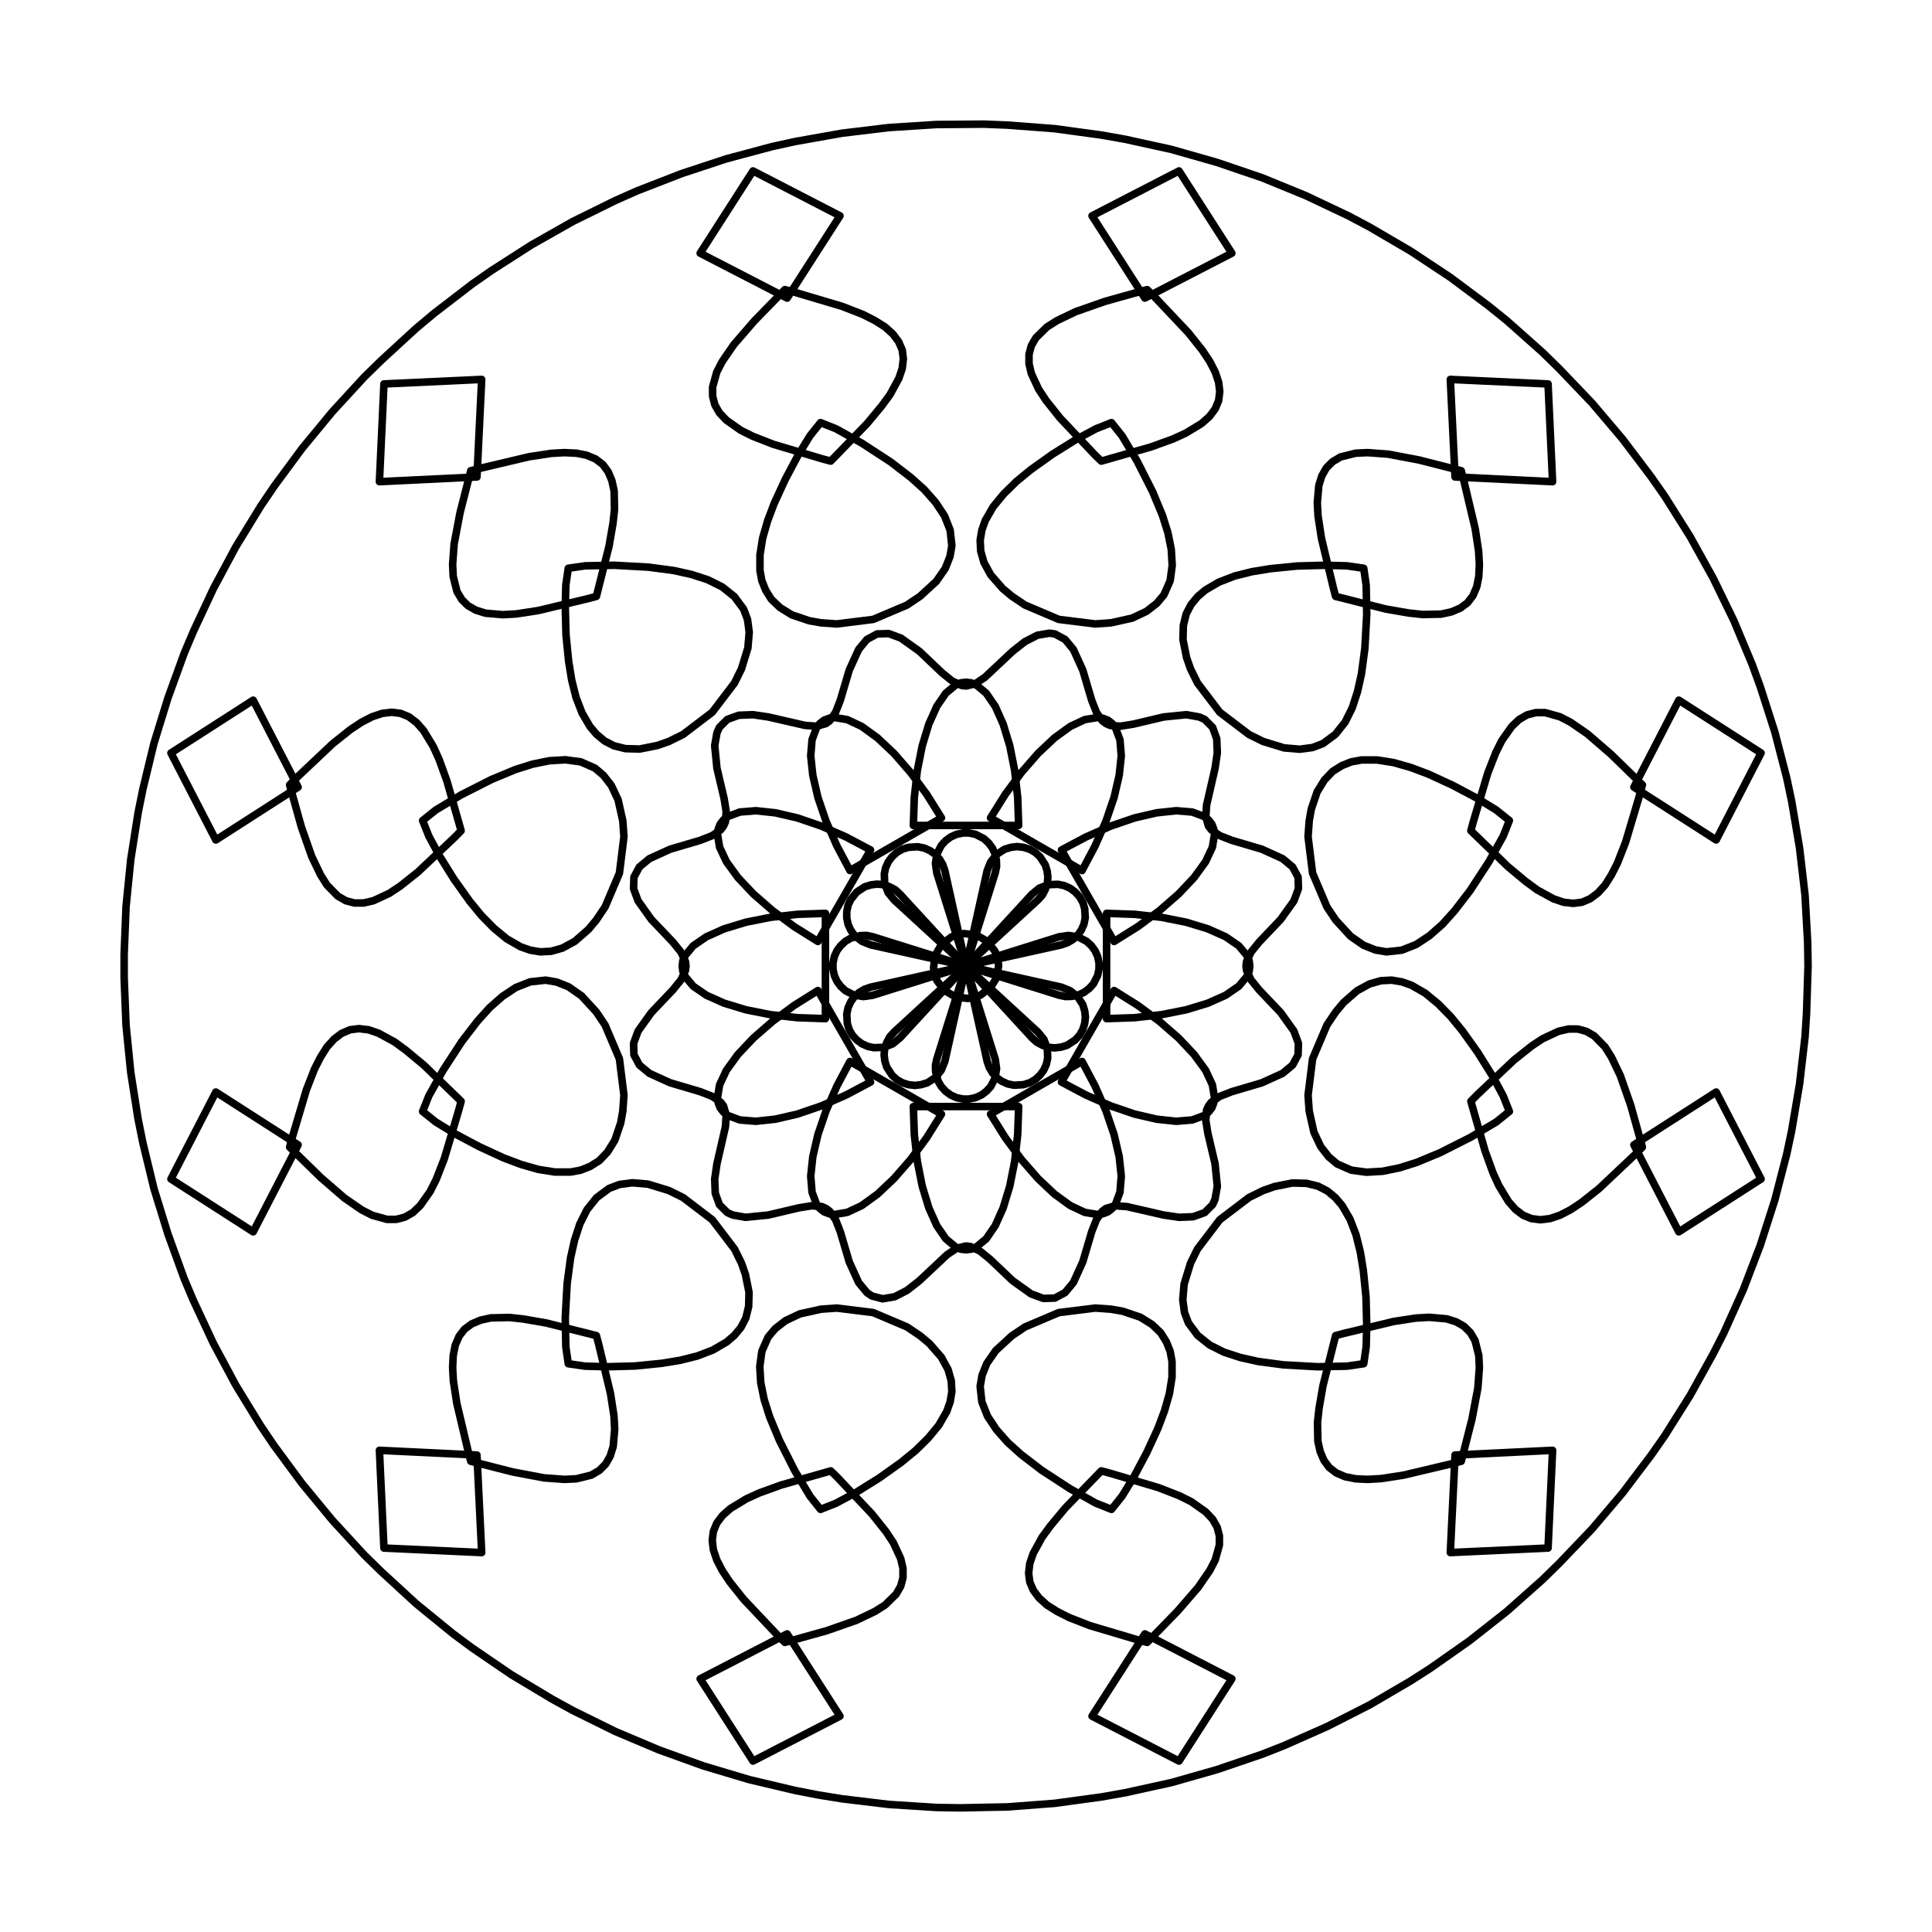
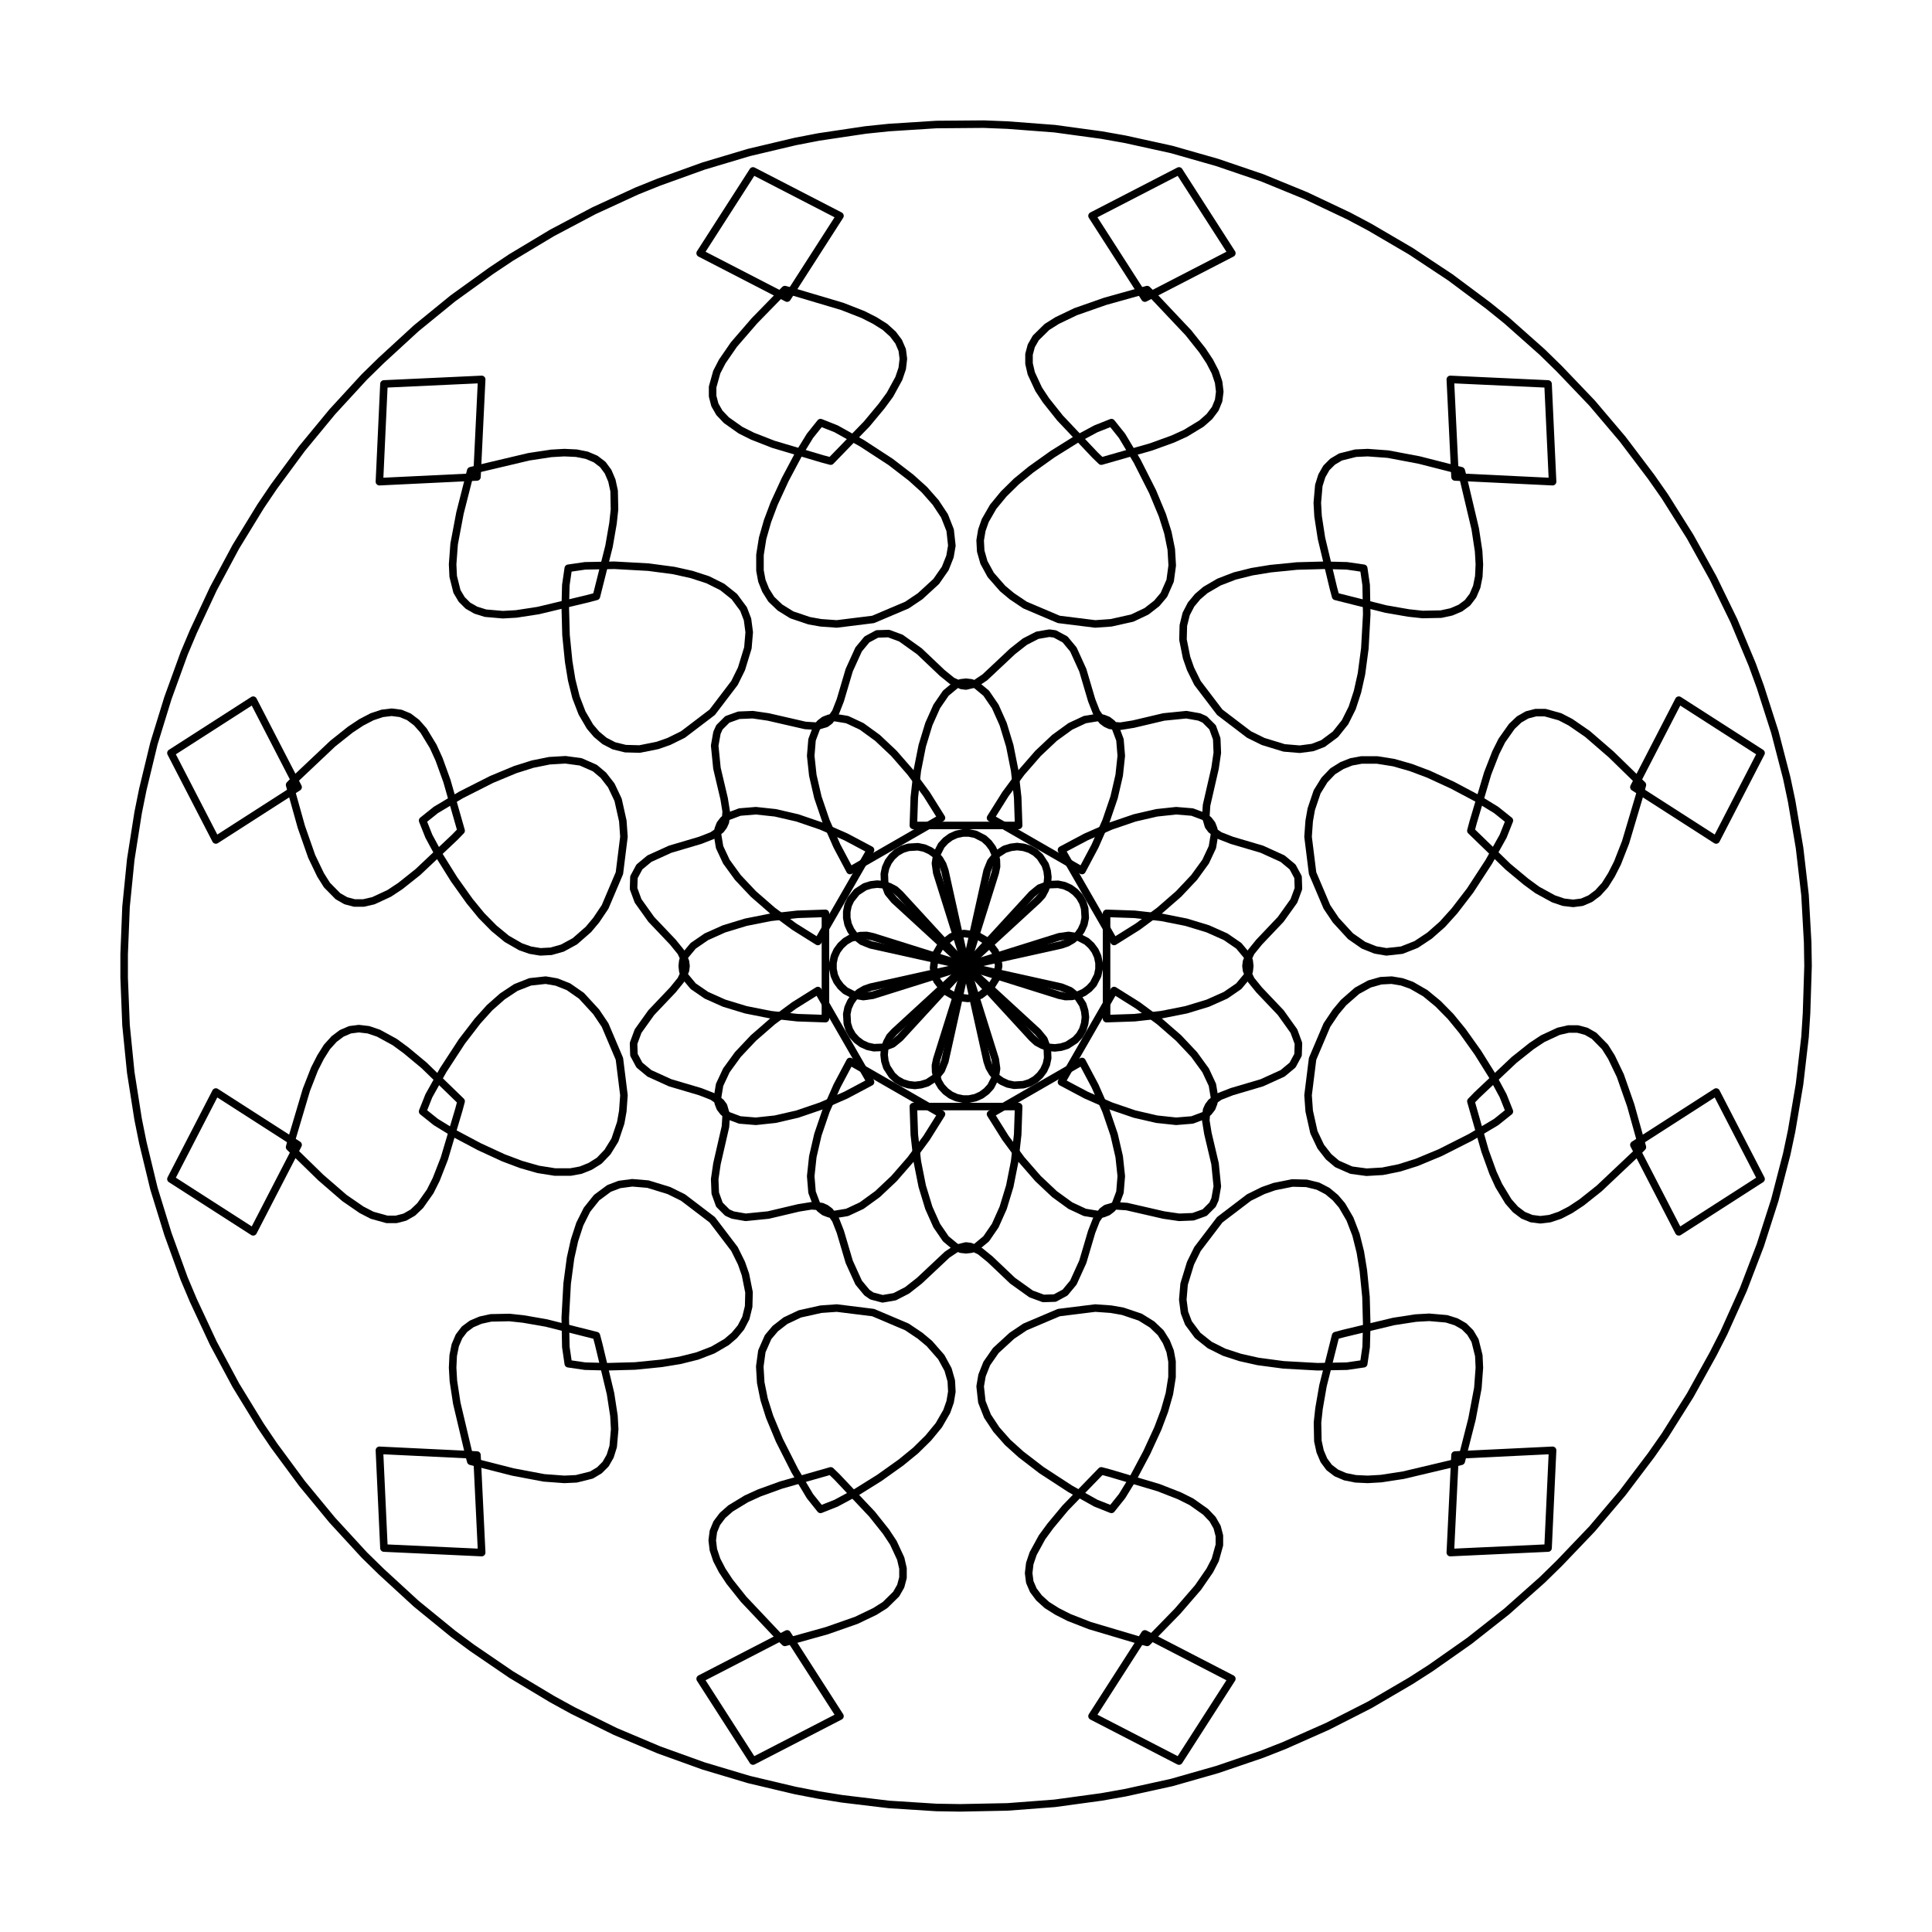
<svg xmlns="http://www.w3.org/2000/svg" viewBox="-512 -512 1024 1024">
  <rect x="-512" y="-512" width="1024" height="1024" fill="#ffffff" />
  <g fill="none" stroke="#000000" stroke-linecap="round" stroke-linejoin="round" stroke-width="4">
    <path d="M17.3 0L16.0 6.6L13.0 11.4L7.6 15.5L1.1 17.2L-5.5 16.4L-11.4 13.0L-15.5 7.6L-17.2 1.1L-16.4 -5.5L-13.0 -11.4L-7.6 -15.5L-1.1 -17.2L5.5 -16.4L11.4 -13.0L15.5 -7.6L17.2 -1.1Z" />
    <path d="M0 0L-15.5 -49.4L-16.2 -54.4L-15.4 -59.4L-13.1 -63.9L-10.8 -66.4L-8.1 -68.4L-5.0 -69.8L-1.6 -70.5L1.6 -70.5L5.0 -69.8L9.5 -67.5L12.0 -65.2L14.0 -62.5L15.4 -59.4L16.1 -56.1L16.2 -52.7L15.5 -49.4Z" />
    <path d="M0 0L11.2 -50.5L13.1 -55.2L16.3 -59.2L20.5 -61.9L23.8 -62.9L27.1 -63.3L30.5 -62.9L33.7 -61.9L36.7 -60.2L39.2 -57.9L42.0 -53.6L43.0 -50.4L43.4 -47.1L43.1 -43.7L42.0 -40.5L40.4 -37.5L38.1 -35.0Z" />
    <path d="M0 0L35.0 -38.1L38.9 -41.3L43.7 -43.1L48.8 -43.3L52.1 -42.6L55.2 -41.2L57.9 -39.2L60.2 -36.7L61.9 -33.7L62.9 -30.5L63.2 -25.5L62.5 -22.1L61.1 -19.0L59.2 -16.3L56.6 -14.0L53.7 -12.3L50.5 -11.2Z" />
    <path d="M0 0L49.4 -15.5L54.4 -16.2L59.4 -15.4L63.9 -13.1L66.4 -10.8L68.4 -8.1L69.8 -5.0L70.5 -1.6L70.5 1.6L69.8 5.0L67.5 9.5L65.2 12.0L62.5 14.0L59.4 15.4L56.1 16.1L52.7 16.2L49.4 15.5Z" />
    <path d="M0 0L50.5 11.2L55.2 13.1L59.2 16.3L61.9 20.5L62.9 23.8L63.3 27.1L62.9 30.5L61.9 33.7L60.2 36.7L57.9 39.2L53.6 42.0L50.4 43.0L47.1 43.4L43.7 43.1L40.5 42.0L37.5 40.4L35.0 38.1Z" />
    <path d="M0 0L38.1 35.0L41.3 38.9L43.1 43.7L43.3 48.8L42.6 52.1L41.2 55.2L39.2 57.9L36.7 60.2L33.7 61.9L30.5 62.9L25.5 63.2L22.1 62.5L19.0 61.1L16.3 59.2L14.0 56.6L12.3 53.7L11.2 50.5Z" />
    <path d="M0 0L15.5 49.4L16.2 54.4L15.4 59.4L13.1 63.9L10.8 66.4L8.1 68.4L5.0 69.8L1.6 70.5L-1.6 70.5L-5.0 69.8L-8.1 68.4L-10.8 66.4L-13.1 63.9L-14.8 61.0L-16.1 56.1L-16.2 52.7L-15.5 49.4Z" />
    <path d="M0 0L-11.2 50.5L-13.1 55.2L-16.3 59.2L-20.5 61.9L-23.8 62.9L-27.1 63.3L-30.5 62.9L-33.7 61.9L-36.7 60.2L-39.2 57.9L-42.0 53.6L-43.0 50.4L-43.4 47.1L-43.1 43.7L-42.0 40.5L-40.4 37.5L-38.1 35.0Z" />
    <path d="M0 0L-35.0 38.1L-38.9 41.3L-43.7 43.1L-48.8 43.3L-52.1 42.6L-55.2 41.2L-57.9 39.2L-60.2 36.7L-61.9 33.7L-62.9 30.5L-63.2 25.5L-62.5 22.1L-61.1 19.0L-59.2 16.3L-56.6 14.0L-53.7 12.3L-50.5 11.2Z" />
    <path d="M0 0L-49.4 15.5L-54.4 16.2L-59.4 15.4L-63.9 13.1L-66.4 10.8L-68.4 8.1L-69.8 5.0L-70.5 1.6L-70.5 -1.6L-69.8 -5.0L-68.4 -8.1L-66.4 -10.8L-63.9 -13.1L-61.0 -14.8L-56.1 -16.1L-52.7 -16.2L-49.4 -15.5Z" />
    <path d="M0 0L-50.5 -11.2L-55.2 -13.1L-59.2 -16.3L-61.1 -19.0L-62.5 -22.1L-63.2 -25.5L-63.2 -28.8L-62.5 -32.2L-61.1 -35.2L-57.9 -39.2L-53.6 -42.0L-50.4 -43.0L-47.1 -43.4L-43.7 -43.1L-40.5 -42.0L-37.5 -40.4L-35.0 -38.1Z" />
    <path d="M0 0L-38.1 -35.0L-41.3 -38.9L-43.1 -43.7L-43.3 -48.8L-42.6 -52.1L-41.2 -55.2L-39.2 -57.9L-36.7 -60.2L-33.7 -61.9L-30.5 -62.9L-25.5 -63.2L-22.1 -62.5L-19.0 -61.1L-16.3 -59.2L-14.0 -56.6L-12.3 -53.7L-11.2 -50.5Z" />
    <path d="M-27.9 -74.5L-27.4 -89.3L-25.8 -103.6L-23.2 -116.7L-19.7 -128.2L-15.5 -137.6L-10.7 -144.6L-5.4 -149L-2.7 -150.1L0 -150.4L2.7 -150.1L5.4 -149L10.7 -144.6L15.5 -137.6L19.7 -128.2L23.2 -116.7L25.8 -103.6L27.4 -89.3L27.9 -74.5Z" />
    <path d="M13.0 -78.5L20.9 -91.1L29.4 -102.6L38.2 -112.7L46.9 -120.9L55.3 -127L63.0 -130.6L69.7 -131.7L72.6 -131.3L75.2 -130.3L77.4 -128.6L79.2 -126.3L81.6 -119.9L82.3 -111.4L81.2 -101.1L78.5 -89.4L74.2 -76.8L68.4 -63.6L61.5 -50.6Z" />
    <path d="M50.6 -61.5L63.6 -68.4L76.8 -74.2L89.4 -78.5L101.1 -81.2L111.4 -82.3L119.9 -81.6L126.3 -79.2L128.6 -77.4L130.3 -75.2L131.3 -72.6L131.7 -69.7L130.6 -63.0L127 -55.3L120.9 -46.9L112.7 -38.2L102.6 -29.4L91.1 -20.9L78.5 -13.0Z" />
    <path d="M74.5 -27.9L89.3 -27.4L103.6 -25.8L116.7 -23.2L128.2 -19.7L137.6 -15.5L144.6 -10.7L149 -5.4L150.1 -2.7L150.4 0L150.1 2.7L149 5.4L144.6 10.7L137.6 15.5L128.2 19.7L116.7 23.2L103.6 25.8L89.3 27.4L74.5 27.9Z" />
    <path d="M78.5 13.0L91.1 20.9L102.6 29.4L112.7 38.2L120.9 46.9L127 55.3L130.6 63.0L131.7 69.7L131.3 72.6L130.3 75.2L128.6 77.4L126.3 79.2L119.9 81.6L111.4 82.3L101.1 81.2L89.4 78.5L76.8 74.2L63.6 68.4L50.6 61.5Z" />
    <path d="M61.5 50.6L68.4 63.6L74.2 76.8L78.5 89.4L81.2 101.1L82.3 111.4L81.6 119.9L79.2 126.3L77.4 128.6L75.2 130.3L72.6 131.3L69.7 131.7L63.0 130.6L55.3 127L46.9 120.9L38.2 112.7L29.4 102.6L20.9 91.1L13.0 78.5Z" />
    <path d="M27.9 74.5L27.4 89.3L25.8 103.6L23.2 116.7L19.7 128.2L15.5 137.6L10.7 144.6L5.4 149L2.7 150.1L0 150.4L-2.7 150.1L-5.4 149L-10.7 144.6L-15.5 137.6L-19.7 128.2L-23.2 116.7L-25.8 103.6L-27.4 89.3L-27.9 74.5Z" />
    <path d="M-13.0 78.5L-20.9 91.1L-29.4 102.6L-38.2 112.7L-46.9 120.9L-55.3 127L-63.0 130.6L-69.7 131.7L-72.6 131.3L-75.2 130.3L-77.4 128.6L-79.2 126.3L-81.6 119.9L-82.3 111.4L-81.2 101.1L-78.5 89.4L-74.2 76.8L-68.4 63.6L-61.5 50.6Z" />
    <path d="M-50.6 61.5L-63.6 68.4L-76.8 74.2L-89.4 78.5L-101.1 81.2L-111.4 82.3L-119.9 81.6L-126.3 79.2L-128.6 77.4L-130.3 75.2L-131.3 72.6L-131.7 69.7L-130.6 63.0L-127 55.3L-120.9 46.9L-112.7 38.2L-102.6 29.4L-91.1 20.9L-78.5 13.0Z" />
    <path d="M-74.5 27.9L-89.3 27.4L-103.6 25.8L-116.7 23.2L-128.2 19.7L-137.6 15.5L-144.6 10.7L-149 5.4L-150.1 2.7L-150.4 0L-150.1 -2.7L-149 -5.4L-144.6 -10.7L-137.6 -15.5L-128.2 -19.7L-116.7 -23.2L-103.6 -25.8L-89.3 -27.4L-74.5 -27.9Z" />
    <path d="M-78.5 -13.0L-91.1 -20.9L-102.6 -29.4L-112.7 -38.2L-120.9 -46.9L-127 -55.3L-130.6 -63.0L-131.7 -69.7L-131.3 -72.6L-130.3 -75.2L-128.6 -77.4L-126.3 -79.2L-119.9 -81.6L-111.4 -82.3L-101.1 -81.2L-89.4 -78.5L-76.8 -74.2L-63.6 -68.4L-50.6 -61.5Z" />
    <path d="M-61.5 -50.6L-68.4 -63.6L-74.2 -76.8L-78.5 -89.4L-81.2 -101.1L-82.3 -111.4L-81.6 -119.9L-79.2 -126.3L-77.4 -128.6L-75.2 -130.3L-72.6 -131.3L-69.7 -131.7L-63.0 -130.6L-55.3 -127L-46.9 -120.9L-38.2 -112.7L-29.4 -102.6L-20.9 -91.1L-13.0 -78.5Z" />
    <path d="M47.1 -176.0L52.5 -173.1L56.9 -167.8L61.9 -156.8L66.6 -140.9L69.1 -134.5L72.2 -130.0L74.2 -128.5L76.4 -127.5L81.9 -127.1L88.7 -128.2L104.8 -132.0L116.8 -133.2L123.6 -132.0L126.5 -130.7L130.7 -126.5L132.9 -120.4L133.2 -113.0L132.0 -104.8L127.5 -85.2L127.1 -79.0L128.5 -74.2L130.0 -72.2L134.5 -69.1L140.9 -66.6L156.8 -61.9L167.8 -56.9L173.1 -52.5L176.0 -47.1L176.2 -41.0L173.8 -34.5L166.8 -24.7L155.4 -12.7L151.1 -7.4L148.7 -2.4L148.4 0L148.7 2.4L151.1 7.4L155.4 12.7L166.8 24.7L173.8 34.5L176.2 41.0L176.0 47.1L173.1 52.5L167.8 56.9L156.8 61.9L140.9 66.6L134.5 69.1L130.0 72.2L128.5 74.2L127.5 76.4L127.1 81.9L128.2 88.7L132.0 104.8L133.2 116.8L132.0 123.6L130.7 126.5L126.5 130.7L120.4 132.9L113.0 133.2L104.8 132.0L85.2 127.5L79.0 127.1L74.2 128.5L72.2 130.0L69.1 134.5L66.6 140.9L61.9 156.8L56.9 167.8L52.5 173.1L47.1 176.0L41.0 176.2L34.5 173.8L24.7 166.8L12.7 155.4L7.4 151.1L2.4 148.7L0 148.4L-4.9 149.6L-10.0 153.0L-24.7 166.8L-31.2 171.9L-37.8 175.3L-44.2 176.4L-49.9 174.9L-52.5 173.1L-56.9 167.8L-61.9 156.8L-66.6 140.9L-69.1 134.5L-72.2 130.0L-74.2 128.5L-76.4 127.5L-81.9 127.1L-88.7 128.2L-104.8 132.0L-116.8 133.2L-123.6 132.0L-126.5 130.7L-130.7 126.5L-132.9 120.4L-133.2 113.0L-132.0 104.8L-127.5 85.2L-127.1 79.0L-128.5 74.2L-130.0 72.2L-134.5 69.1L-140.9 66.6L-156.8 61.9L-167.8 56.9L-173.1 52.5L-176.0 47.1L-176.2 41.0L-173.8 34.5L-166.8 24.7L-155.4 12.7L-151.1 7.4L-148.7 2.4L-148.4 0L-148.7 -2.4L-151.1 -7.4L-155.4 -12.7L-166.8 -24.7L-173.8 -34.5L-176.2 -41.0L-176.0 -47.1L-173.1 -52.5L-167.8 -56.9L-156.8 -61.9L-140.9 -66.6L-134.5 -69.1L-130.0 -72.2L-128.5 -74.2L-127.5 -76.4L-127.1 -81.9L-128.2 -88.7L-132.0 -104.8L-133.2 -116.8L-132.0 -123.6L-130.7 -126.5L-126.5 -130.7L-120.4 -132.9L-113.0 -133.2L-104.8 -132.0L-85.2 -127.5L-79.0 -127.1L-74.2 -128.5L-72.2 -130.0L-69.1 -134.5L-66.6 -140.9L-61.9 -156.8L-56.9 -167.8L-52.5 -173.1L-47.1 -176.0L-41.0 -176.2L-34.5 -173.8L-24.7 -166.8L-12.7 -155.4L-7.4 -151.1L-2.4 -148.7L0 -148.4L4.9 -149.6L10.0 -153.0L24.7 -166.8L31.2 -171.9L37.8 -175.3L44.2 -176.4Z" />
    <path d="M49.2 -183.7L68.5 -181.3L76.9 -181.9L88.1 -184.4L95.7 -188.0L101.1 -192.2L104.9 -196.7L108.2 -204.2L109.3 -212.3L108.8 -220.8L107.0 -229.7L104.1 -238.9L98.9 -251.4L90.7 -267.6L82.7 -281L77.1 -288.0L68.8 -284.7L58.4 -279.1L45.9 -271.3L34.4 -263.1L26.7 -256.8L20.0 -250.2L14.4 -243.4L10.2 -236.1L8.4 -231.0L7.5 -225.6L7.8 -219.9L9.5 -213.9L13.1 -207.3L19.4 -200.1L24.3 -196.0L31.3 -191.3Z" />
    <path d="M134.5 -134.5L150.0 -122.7L157.5 -119.0L168.6 -115.6L176.9 -114.9L183.7 -115.8L189.2 -117.9L195.8 -122.8L200.9 -129.2L204.7 -136.8L207.5 -145.4L209.6 -154.8L211.4 -168.3L212.4 -186.4L212.1 -201.9L210.8 -210.8L201.9 -212.1L190.2 -212.4L175.4 -212L161.4 -210.6L151.6 -209.0L142.4 -206.7L134.1 -203.5L126.9 -199.3L122.8 -195.8L119.3 -191.6L116.7 -186.6L115.2 -180.5L115.0 -173.0L116.9 -163.5L119.0 -157.5L122.7 -150.0Z" />
    <path d="M183.7 -49.2L191.3 -31.3L196.0 -24.3L203.8 -15.8L210.7 -11.0L217.0 -8.5L222.8 -7.5L231.0 -8.4L238.6 -11.4L245.7 -16.1L252.5 -22.1L258.9 -29.2L267.2 -40.0L277.1 -55.2L284.7 -68.8L288.0 -77.1L281 -82.7L270.9 -88.9L257.9 -95.8L245.1 -101.7L235.8 -105.2L226.7 -107.8L217.9 -109.2L209.6 -109.2L204.2 -108.2L199.2 -106.2L194.4 -103.2L190.0 -98.6L186.1 -92.3L183.0 -83.1L181.9 -76.9L181.3 -68.5Z" />
    <path d="M183.7 49.2L181.3 68.5L181.9 76.9L184.4 88.1L188.0 95.7L192.2 101.1L196.7 104.9L204.2 108.2L212.3 109.3L220.8 108.8L229.7 107.0L238.9 104.1L251.4 98.9L267.6 90.7L281 82.7L288.0 77.1L284.7 68.8L279.1 58.4L271.3 45.9L263.1 34.4L256.8 26.7L250.2 20.0L243.4 14.4L236.1 10.2L231.0 8.4L225.6 7.5L219.9 7.8L213.9 9.5L207.3 13.1L200.1 19.4L196.0 24.3L191.3 31.3Z" />
    <path d="M134.5 134.5L122.7 150.0L119.0 157.5L115.6 168.6L114.9 176.9L115.8 183.7L117.9 189.2L122.8 195.8L129.2 200.9L136.8 204.7L145.4 207.5L154.8 209.6L168.3 211.4L186.4 212.4L201.9 212.1L210.8 210.8L212.1 201.9L212.4 190.2L212 175.4L210.6 161.4L209.0 151.6L206.7 142.4L203.5 134.1L199.3 126.9L195.8 122.8L191.6 119.3L186.6 116.7L180.5 115.2L173.0 115.0L163.5 116.9L157.5 119.0L150.0 122.7Z" />
    <path d="M49.2 183.7L31.3 191.3L24.3 196.0L15.8 203.8L11.0 210.7L8.5 217.0L7.5 222.8L8.4 231.0L11.4 238.6L16.1 245.7L22.1 252.5L29.2 258.9L40.0 267.2L55.2 277.1L68.8 284.7L77.1 288.0L82.7 281L88.9 270.9L95.8 257.9L101.7 245.1L105.2 235.8L107.8 226.7L109.2 217.9L109.2 209.6L108.2 204.2L106.2 199.2L103.2 194.4L98.6 190.0L92.3 186.1L83.1 183.0L76.9 181.9L68.5 181.3Z" />
    <path d="M-49.2 183.7L-68.5 181.3L-76.9 181.9L-88.1 184.4L-95.7 188.0L-101.1 192.2L-104.9 196.7L-108.2 204.2L-109.3 212.3L-108.8 220.8L-107.0 229.7L-104.1 238.9L-98.9 251.4L-90.7 267.6L-82.7 281L-77.1 288.0L-68.8 284.7L-58.4 279.1L-45.9 271.3L-34.4 263.1L-26.7 256.8L-20.0 250.2L-14.4 243.4L-10.2 236.1L-8.4 231.0L-7.5 225.6L-7.8 219.9L-9.5 213.9L-13.1 207.3L-19.4 200.1L-24.3 196.0L-31.3 191.3Z" />
    <path d="M-134.5 134.5L-150.0 122.7L-157.5 119.0L-168.6 115.6L-176.9 114.9L-183.7 115.8L-189.2 117.9L-195.8 122.8L-200.9 129.2L-204.7 136.8L-207.5 145.4L-209.6 154.8L-211.4 168.3L-212.4 186.4L-212.1 201.9L-210.8 210.8L-201.9 212.1L-190.2 212.4L-175.4 212L-161.4 210.6L-151.6 209.0L-142.4 206.7L-134.1 203.5L-126.9 199.3L-122.8 195.8L-119.3 191.6L-116.7 186.6L-115.2 180.5L-115.0 173.0L-116.9 163.5L-119.0 157.5L-122.7 150.0Z" />
    <path d="M-183.7 49.2L-191.3 31.3L-196.0 24.3L-203.8 15.8L-210.7 11.0L-217.0 8.5L-222.8 7.5L-231.0 8.4L-238.6 11.4L-245.7 16.1L-252.5 22.1L-258.9 29.2L-267.2 40.0L-277.1 55.2L-284.7 68.8L-288.0 77.1L-281 82.7L-270.9 88.9L-257.9 95.8L-245.1 101.7L-235.8 105.2L-226.7 107.8L-217.9 109.2L-209.6 109.2L-204.2 108.2L-199.2 106.2L-194.4 103.2L-190.0 98.6L-186.1 92.3L-183.0 83.1L-181.9 76.9L-181.3 68.5Z" />
    <path d="M-183.7 -49.2L-181.3 -68.5L-181.9 -76.9L-184.4 -88.1L-188.0 -95.7L-192.2 -101.1L-196.7 -104.9L-204.2 -108.2L-212.3 -109.3L-220.8 -108.8L-229.7 -107.0L-238.9 -104.1L-251.4 -98.9L-267.6 -90.7L-281 -82.7L-288.0 -77.1L-284.7 -68.8L-279.1 -58.4L-271.3 -45.9L-263.1 -34.4L-256.8 -26.7L-250.2 -20.0L-243.4 -14.4L-236.1 -10.2L-231.0 -8.4L-225.6 -7.5L-219.9 -7.8L-213.9 -9.5L-207.3 -13.1L-200.1 -19.4L-196.0 -24.3L-191.3 -31.3Z" />
    <path d="M-134.5 -134.5L-122.7 -150.0L-119.0 -157.5L-115.6 -168.6L-114.9 -176.9L-115.8 -183.7L-117.9 -189.2L-122.8 -195.8L-129.2 -200.9L-136.8 -204.7L-145.4 -207.5L-154.8 -209.6L-168.3 -211.4L-186.4 -212.4L-201.9 -212.1L-210.8 -210.8L-212.1 -201.9L-212.4 -190.2L-212 -175.4L-210.6 -161.4L-209.0 -151.6L-206.7 -142.4L-203.5 -134.1L-199.3 -126.9L-195.8 -122.8L-191.6 -119.3L-186.6 -116.7L-180.5 -115.2L-173.0 -115.0L-163.5 -116.9L-157.5 -119.0L-150.0 -122.7Z" />
    <path d="M-49.2 -183.7L-31.3 -191.3L-24.3 -196.0L-15.8 -203.8L-11.0 -210.7L-8.5 -217.0L-7.5 -222.8L-8.4 -231.0L-11.4 -238.6L-16.1 -245.7L-22.1 -252.5L-29.2 -258.9L-40.0 -267.2L-55.2 -277.1L-68.8 -284.7L-77.1 -288.0L-82.7 -281L-88.9 -270.9L-95.8 -257.9L-101.7 -245.1L-105.2 -235.8L-107.8 -226.7L-109.2 -217.9L-109.2 -209.6L-108.2 -204.2L-106.2 -199.2L-103.2 -194.4L-98.6 -190.0L-92.3 -186.1L-83.1 -183.0L-76.9 -181.9L-68.5 -181.3Z" />
    <path d="M71.7 -267.6L98.0 -275.1L109.6 -279.3L116.4 -282.4L124.8 -287.5L129.0 -291.2L132.1 -295.3L133.9 -299.7L134.5 -304.4L133.9 -309.4L132.1 -314.8L129.2 -320.4L125.3 -326.3L117.9 -335.6L99.4 -355.2L96.0 -358.5L73.8 -352.3L58.1 -346.8L48.3 -342.1L42.9 -338.7L37.0 -332.9L34.6 -328.7L33.4 -324.2L33.4 -319.3L34.6 -314.1L38.5 -305.7L42.4 -299.8L49.8 -290.5L68.3 -270.9Z" />
    <path d="M195.9 -195.9L222.5 -189.2L234.6 -187.1L242.0 -186.3L251.8 -186.5L257.3 -187.7L262.0 -189.7L265.8 -192.5L268.7 -196.3L270.7 -201.0L271.8 -206.5L272.1 -212.9L271.7 -219.9L269.9 -231.7L263.7 -257.9L262.5 -262.5L240.1 -268.2L223.7 -271.3L212.9 -272.1L206.5 -271.8L198.5 -269.8L194.3 -267.3L191.0 -264.0L188.6 -259.8L187.0 -254.7L186.2 -245.5L186.6 -238.4L188.4 -226.7L194.7 -200.4Z" />
    <path d="M267.6 -71.7L287.3 -52.6L296.8 -44.7L302.8 -40.3L311.4 -35.6L316.7 -33.8L321.8 -33.2L326.5 -33.8L330.9 -35.7L334.9 -38.7L338.7 -42.9L342.1 -48.3L345.3 -54.6L349.6 -65.6L357.3 -91.5L358.5 -96.0L342.0 -112.1L329.4 -123.0L320.4 -129.2L314.8 -132.1L306.9 -134.3L302.0 -134.3L297.4 -133.1L293.2 -130.7L289.3 -127.0L284.0 -119.5L280.8 -113.1L276.5 -102.1L268.8 -76.2Z" />
    <path d="M267.6 71.7L275.1 98.0L279.3 109.6L282.4 116.4L287.5 124.8L291.2 129.0L295.3 132.1L299.7 133.9L304.4 134.5L309.4 133.9L314.8 132.1L320.4 129.2L326.3 125.3L335.6 117.9L355.2 99.4L358.5 96.0L352.3 73.8L346.8 58.1L342.1 48.3L338.7 42.9L332.9 37.0L328.7 34.6L324.2 33.4L319.3 33.4L314.1 34.6L305.7 38.5L299.8 42.4L290.5 49.8L270.9 68.3Z" />
    <path d="M195.9 195.9L189.2 222.5L187.1 234.6L186.3 242.0L186.5 251.8L187.7 257.3L189.7 262.0L192.5 265.8L196.3 268.7L201.0 270.7L206.5 271.8L212.9 272.1L219.9 271.7L231.7 269.9L257.9 263.7L262.5 262.5L268.2 240.1L271.3 223.7L272.1 212.9L271.8 206.5L269.8 198.5L267.3 194.3L264.0 191.0L259.8 188.6L254.7 187.0L245.5 186.2L238.4 186.6L226.7 188.4L200.4 194.7Z" />
    <path d="M71.7 267.6L52.6 287.3L44.7 296.8L40.3 302.8L35.6 311.4L33.8 316.7L33.2 321.8L33.8 326.5L35.7 330.9L38.7 334.9L42.9 338.7L48.3 342.1L54.6 345.3L65.6 349.6L91.5 357.3L96.0 358.5L112.1 342.0L123.0 329.4L129.2 320.4L132.1 314.8L134.3 306.9L134.3 302.0L133.1 297.4L130.7 293.2L127.0 289.3L119.5 284.0L113.1 280.8L102.1 276.5L76.2 268.8Z" />
    <path d="M-71.7 267.6L-98.0 275.1L-109.6 279.3L-116.4 282.4L-124.8 287.5L-129.0 291.2L-132.1 295.3L-133.9 299.7L-134.5 304.4L-133.9 309.4L-132.1 314.8L-129.2 320.4L-125.3 326.3L-117.9 335.6L-99.4 355.2L-96.0 358.5L-73.8 352.3L-58.1 346.8L-48.3 342.1L-42.9 338.7L-37.0 332.9L-34.6 328.7L-33.4 324.2L-33.4 319.3L-34.6 314.1L-38.5 305.7L-42.4 299.8L-49.8 290.5L-68.3 270.9Z" />
    <path d="M-195.9 195.9L-222.5 189.2L-234.6 187.1L-242.0 186.3L-251.8 186.5L-257.3 187.7L-262.0 189.7L-265.8 192.5L-268.7 196.3L-270.7 201.0L-271.8 206.5L-272.1 212.9L-271.7 219.9L-269.9 231.7L-263.7 257.9L-262.5 262.5L-240.1 268.2L-223.7 271.3L-212.9 272.1L-206.5 271.8L-198.5 269.8L-194.3 267.3L-191.0 264.0L-188.6 259.8L-187.0 254.7L-186.2 245.5L-186.6 238.4L-188.4 226.7L-194.7 200.4Z" />
    <path d="M-267.6 71.7L-287.3 52.6L-296.8 44.7L-302.8 40.3L-311.4 35.6L-316.7 33.8L-321.8 33.2L-326.5 33.8L-330.9 35.7L-334.9 38.7L-338.7 42.9L-342.1 48.3L-345.3 54.6L-349.6 65.6L-357.3 91.5L-358.5 96.0L-342.0 112.1L-329.4 123.0L-320.4 129.2L-314.8 132.1L-306.9 134.3L-302.0 134.3L-297.4 133.1L-293.2 130.7L-289.3 127.0L-284.0 119.5L-280.8 113.1L-276.5 102.1L-268.8 76.2Z" />
    <path d="M-267.6 -71.7L-275.1 -98.0L-279.3 -109.6L-282.4 -116.4L-287.5 -124.8L-291.2 -129.0L-295.3 -132.1L-299.7 -133.9L-304.4 -134.5L-309.4 -133.9L-314.8 -132.1L-320.4 -129.2L-326.3 -125.3L-335.6 -117.9L-355.2 -99.4L-358.5 -96.0L-352.3 -73.8L-346.8 -58.1L-342.1 -48.3L-338.7 -42.9L-332.9 -37.0L-328.7 -34.6L-324.2 -33.4L-319.3 -33.4L-314.1 -34.6L-305.7 -38.5L-299.8 -42.4L-290.5 -49.8L-270.9 -68.3Z" />
    <path d="M-195.9 -195.9L-189.2 -222.5L-187.1 -234.6L-186.3 -242.0L-186.5 -251.8L-187.7 -257.3L-189.7 -262.0L-192.5 -265.8L-196.3 -268.7L-201.0 -270.7L-206.5 -271.8L-212.9 -272.1L-219.9 -271.7L-231.7 -269.9L-257.9 -263.7L-262.5 -262.5L-268.2 -240.1L-271.3 -223.7L-272.1 -212.9L-271.8 -206.5L-269.8 -198.5L-267.3 -194.3L-264.0 -191.0L-259.8 -188.6L-254.7 -187.0L-245.5 -186.2L-238.4 -186.6L-226.7 -188.4L-200.4 -194.7Z" />
    <path d="M-71.7 -267.6L-52.6 -287.3L-44.7 -296.8L-40.3 -302.8L-35.6 -311.4L-33.8 -316.7L-33.2 -321.8L-33.8 -326.5L-35.7 -330.9L-38.7 -334.9L-42.9 -338.7L-48.3 -342.1L-54.6 -345.3L-65.6 -349.6L-91.5 -357.3L-96.0 -358.5L-112.1 -342.0L-123.0 -329.4L-129.2 -320.4L-132.1 -314.8L-134.3 -306.9L-134.3 -302.0L-133.1 -297.4L-130.7 -293.2L-127.0 -289.3L-119.5 -284.0L-113.1 -280.8L-102.1 -276.5L-76.2 -268.8Z" />
    <path d="M94.8 -354.0L140.9 -377.8L112.9 -421.4L66.8 -397.6Z" />
    <path d="M259.2 -259.2L310.9 -256.7L308.5 -308.5L256.7 -310.9Z" />
    <path d="M354.0 -94.8L397.6 -66.8L421.4 -112.9L377.8 -140.9Z" />
    <path d="M354.0 94.8L377.8 140.9L421.4 112.9L397.6 66.8Z" />
    <path d="M259.2 259.2L256.7 310.9L308.5 308.5L310.9 256.7Z" />
    <path d="M94.8 354.0L66.8 397.6L112.9 421.4L140.9 377.8Z" />
    <path d="M-94.8 354.0L-140.9 377.8L-112.9 421.4L-66.8 397.6Z" />
    <path d="M-259.2 259.2L-310.9 256.7L-308.5 308.5L-256.7 310.9Z" />
    <path d="M-354.0 94.8L-397.6 66.8L-421.4 112.9L-377.8 140.9Z" />
    <path d="M-354.0 -94.8L-377.8 -140.9L-421.4 -112.9L-397.6 -66.8Z" />
    <path d="M-259.2 -259.2L-256.7 -310.9L-308.5 -308.5L-310.9 -256.7Z" />
    <path d="M-94.8 -354.0L-66.8 -397.6L-112.9 -421.4L-140.9 -377.8Z" />
-     <path d="M446.3 0L445.5 25.1L444.7 37.6L441.8 62.6L437.6 87.4L435.0 99.7L428.7 124.0L421.0 148.0L412.0 171.5L401.7 194.4L396.0 205.6L383.8 227.6L370.4 248.9L363.2 259.2L348.0 279.3L331.8 298.4L314.4 316.6L305.4 325.4L286.6 342.1L266.8 357.7L246.3 372.1L235.7 378.9L214.0 391.6L191.6 403.0L168.6 413.2L156.9 417.8L133.1 425.9L108.9 432.8L84.3 438.2L71.9 440.4L47.0 443.8L22 445.7L-3.1 446.2L-15.7 446.0L-40.8 444.4L-65.7 441.4L-78.1 439.4L-90.5 437.0L-115.0 431.2L-139.1 424.0L-162.7 415.5L-185.9 405.7L-208.4 394.6L-219.5 388.5L-241.0 375.6L-261.8 361.4L-271.9 353.9L-291.4 338.0L-309.9 321.0L-318.9 312.2L-335.9 293.7L-351.9 274.3L-366.8 254.1L-373.9 243.6L-387.0 222.2L-398.9 200.0L-409.5 177.3L-414.4 165.7L-423.0 142.0L-430.4 118.0L-436.3 93.6L-438.8 81.2L-442.7 56.4L-445.2 31.4L-446.2 6.2L-446.2 -6.2L-445.2 -31.4L-442.7 -56.4L-438.8 -81.2L-436.3 -93.6L-430.4 -118.0L-423.0 -142.0L-414.4 -165.7L-409.5 -177.3L-398.9 -200.0L-387.0 -222.2L-373.9 -243.6L-366.8 -254.1L-351.9 -274.3L-335.9 -293.7L-318.9 -312.2L-309.9 -321.0L-291.4 -338.0L-281.7 -346.1L-261.8 -361.4L-251.5 -368.6L-230.3 -382.2L-208.4 -394.6L-185.9 -405.7L-174.4 -410.8L-151 -419.9L-127.1 -427.8L-102.8 -434.3L-90.5 -437.0L-65.7 -441.4L-40.8 -444.4L-15.7 -446.0L9.4 -446.2L22 -445.7L47.0 -443.8L71.9 -440.4L84.3 -438.2L108.9 -432.8L133.1 -425.9L156.9 -417.8L180.1 -408.3L202.9 -397.5L214.0 -391.6L235.7 -378.9L256.7 -365.0L276.8 -350.0L286.6 -342.1L305.4 -325.4L314.4 -316.6L331.8 -298.4L348.0 -279.3L363.2 -259.2L370.4 -248.9L383.8 -227.6L396.0 -205.6L407.0 -183.0L416.7 -159.8L421.0 -148.0L428.7 -124.0L435.0 -99.7L437.6 -87.4L441.8 -62.6L444.7 -37.6L446.1 -12.5Z" />
+     <path d="M446.3 0L445.5 25.1L444.7 37.6L441.8 62.6L437.6 87.4L435.0 99.7L428.7 124.0L421.0 148.0L412.0 171.5L401.7 194.4L396.0 205.6L383.8 227.6L370.4 248.9L363.2 259.2L348.0 279.3L331.8 298.4L314.4 316.6L305.4 325.4L286.6 342.1L266.8 357.7L246.3 372.1L235.7 378.9L214.0 391.6L191.6 403.0L168.6 413.2L156.9 417.8L133.1 425.9L108.9 432.8L84.3 438.2L71.9 440.4L47.0 443.8L22 445.7L-3.1 446.2L-15.7 446.0L-40.8 444.4L-65.7 441.4L-78.1 439.4L-90.5 437.0L-115.0 431.2L-139.1 424.0L-162.7 415.5L-185.9 405.7L-208.4 394.6L-219.5 388.5L-241.0 375.6L-261.8 361.4L-271.9 353.9L-291.4 338.0L-309.9 321.0L-318.9 312.2L-335.9 293.7L-351.9 274.3L-366.8 254.1L-373.9 243.6L-387.0 222.2L-398.9 200.0L-409.5 177.3L-414.4 165.7L-423.0 142.0L-430.4 118.0L-436.3 93.6L-438.8 81.2L-442.7 56.4L-445.2 31.4L-446.2 6.2L-446.2 -6.2L-445.2 -31.4L-442.7 -56.4L-438.8 -81.2L-436.3 -93.6L-430.4 -118.0L-423.0 -142.0L-414.4 -165.7L-409.5 -177.3L-398.9 -200.0L-387.0 -222.2L-373.9 -243.6L-366.8 -254.1L-351.9 -274.3L-335.9 -293.7L-318.9 -312.2L-309.9 -321.0L-291.4 -338.0L-271.9 -353.9L-251.5 -368.6L-241.0 -375.6L-219.5 -388.5L-197.2 -400.3L-174.4 -410.8L-162.7 -415.5L-139.1 -424.0L-115.0 -431.2L-90.5 -437.0L-78.1 -439.4L-53.3 -443.1L-40.8 -444.4L-15.7 -446.0L9.4 -446.2L22 -445.7L47.0 -443.8L71.9 -440.4L84.3 -438.2L108.9 -432.8L133.1 -425.9L156.9 -417.8L180.1 -408.3L202.9 -397.5L214.0 -391.6L235.7 -378.9L256.7 -365.0L276.8 -350.0L286.6 -342.1L305.4 -325.4L314.4 -316.6L331.8 -298.4L348.0 -279.3L363.2 -259.2L370.4 -248.9L383.8 -227.6L396.0 -205.6L407.0 -183.0L416.7 -159.8L421.0 -148.0L428.7 -124.0L435.0 -99.7L437.6 -87.4L441.8 -62.6L444.7 -37.6L446.1 -12.5Z" />
  </g>
</svg>
